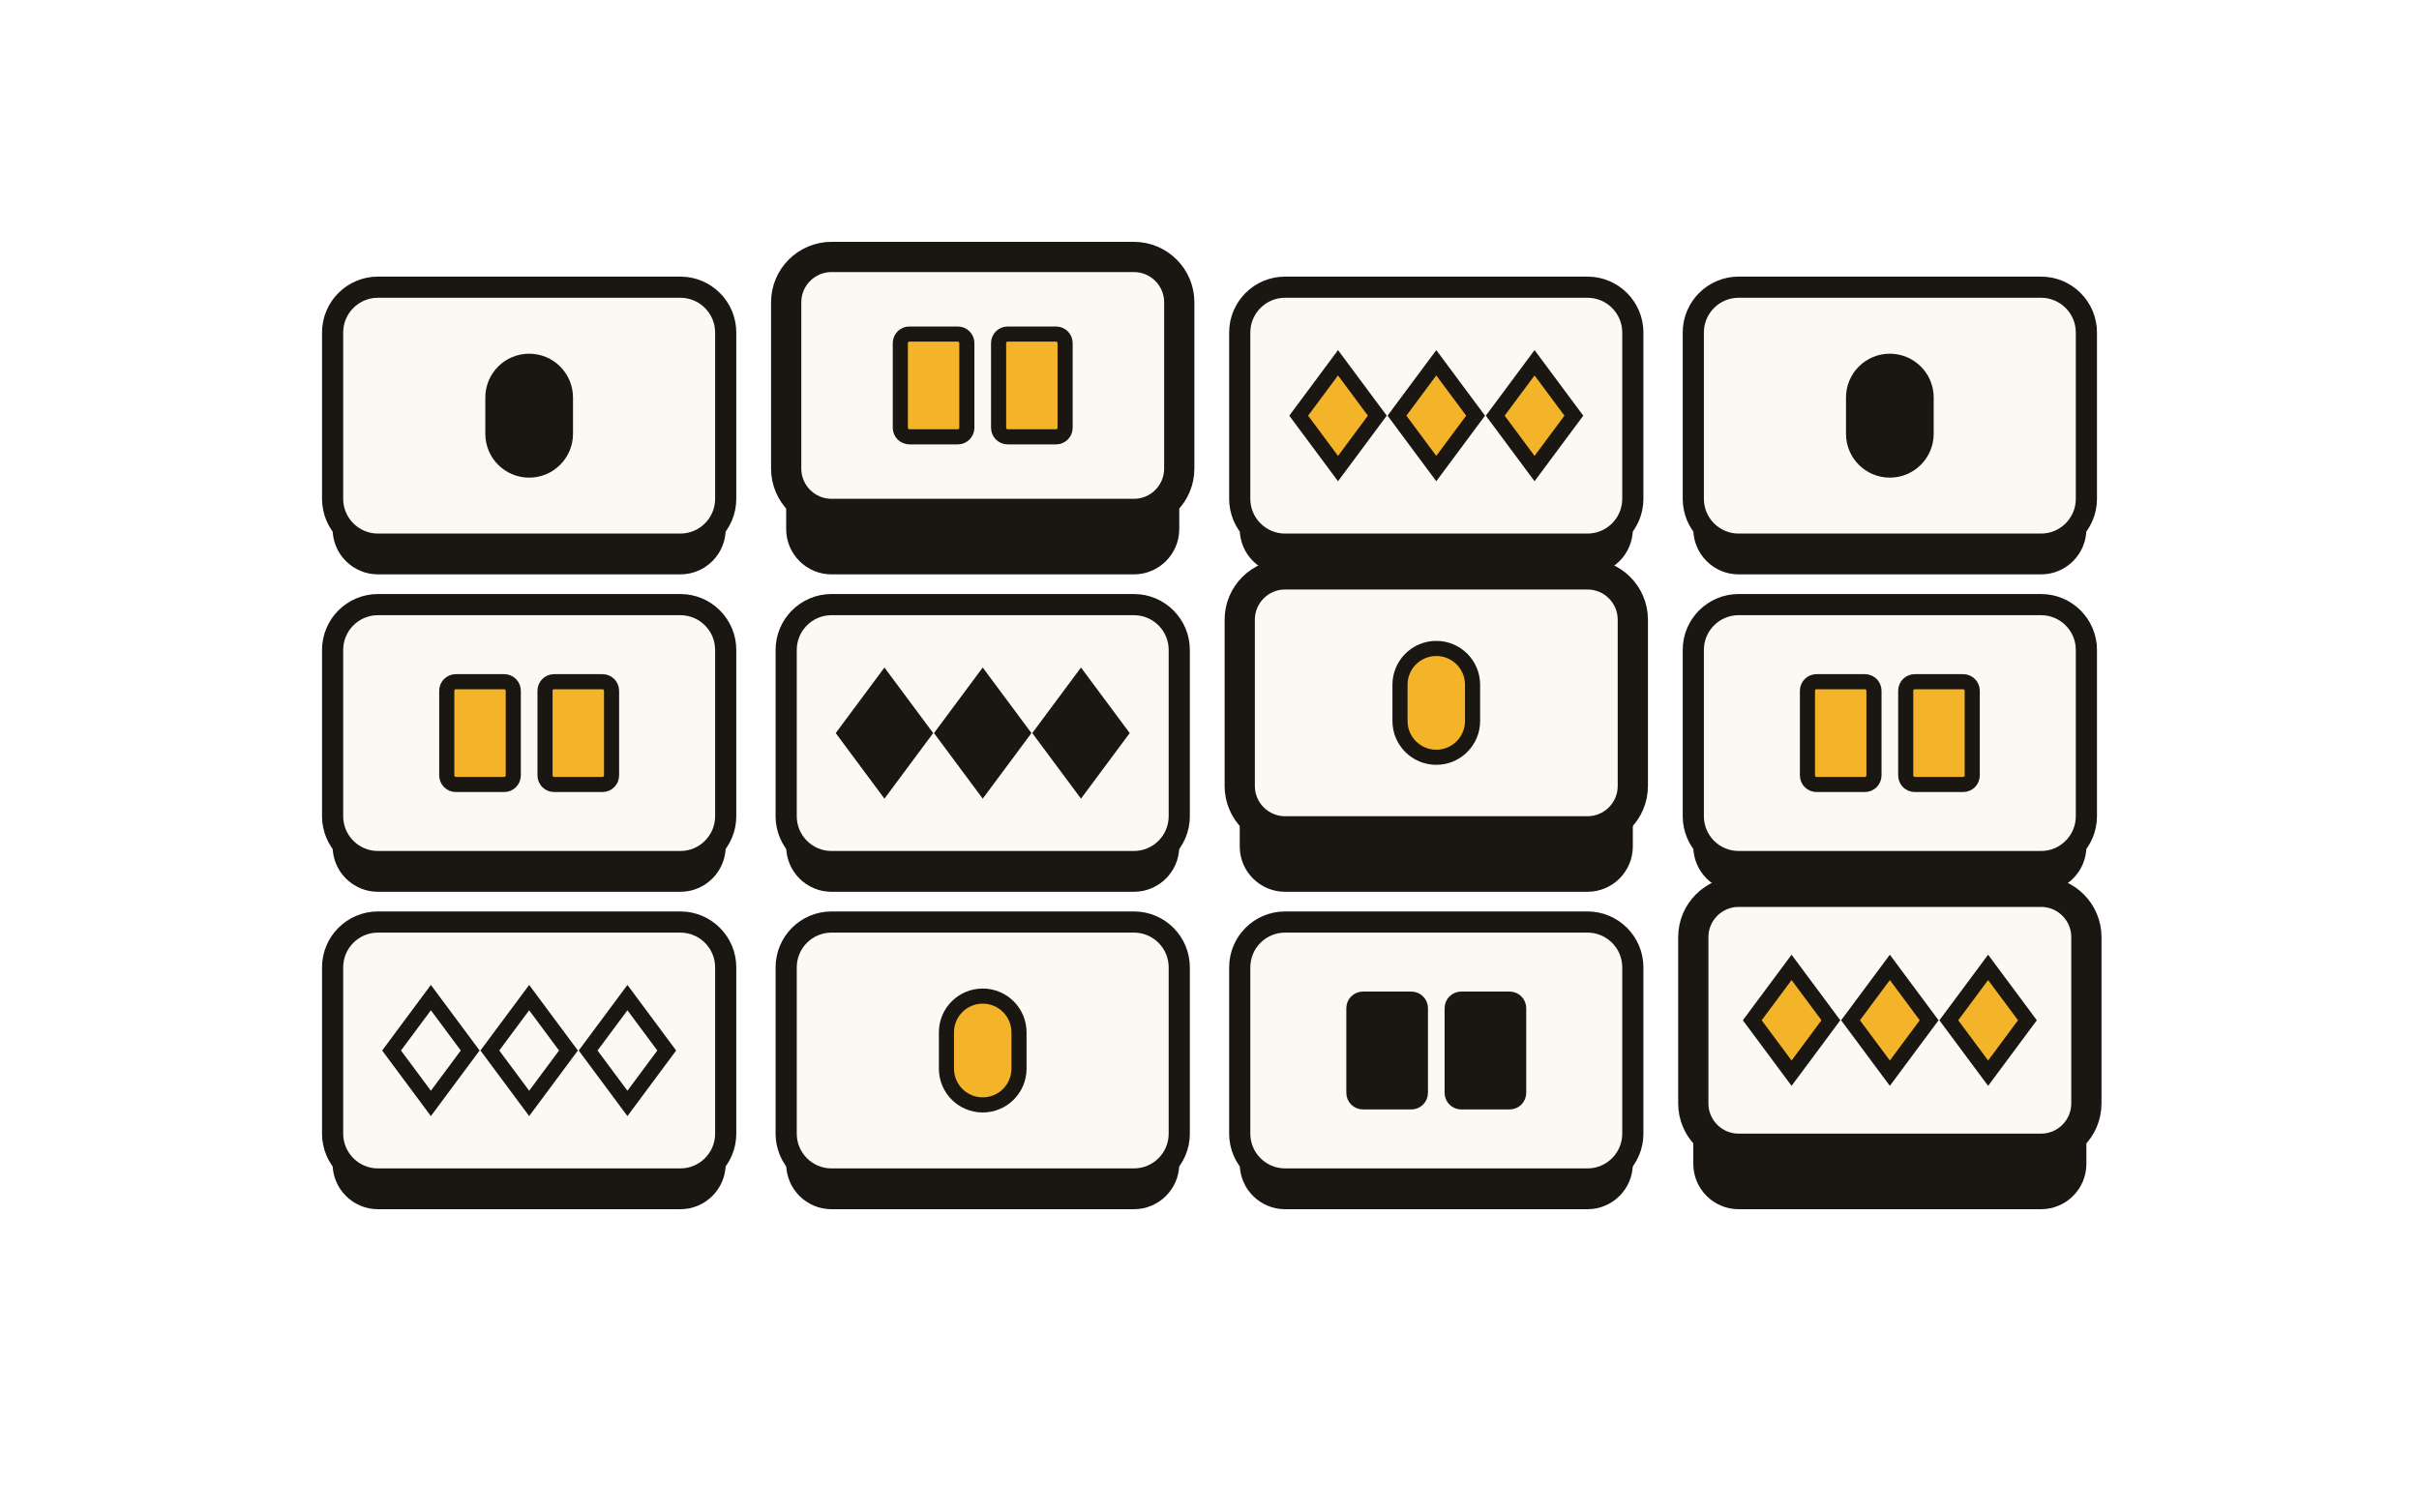
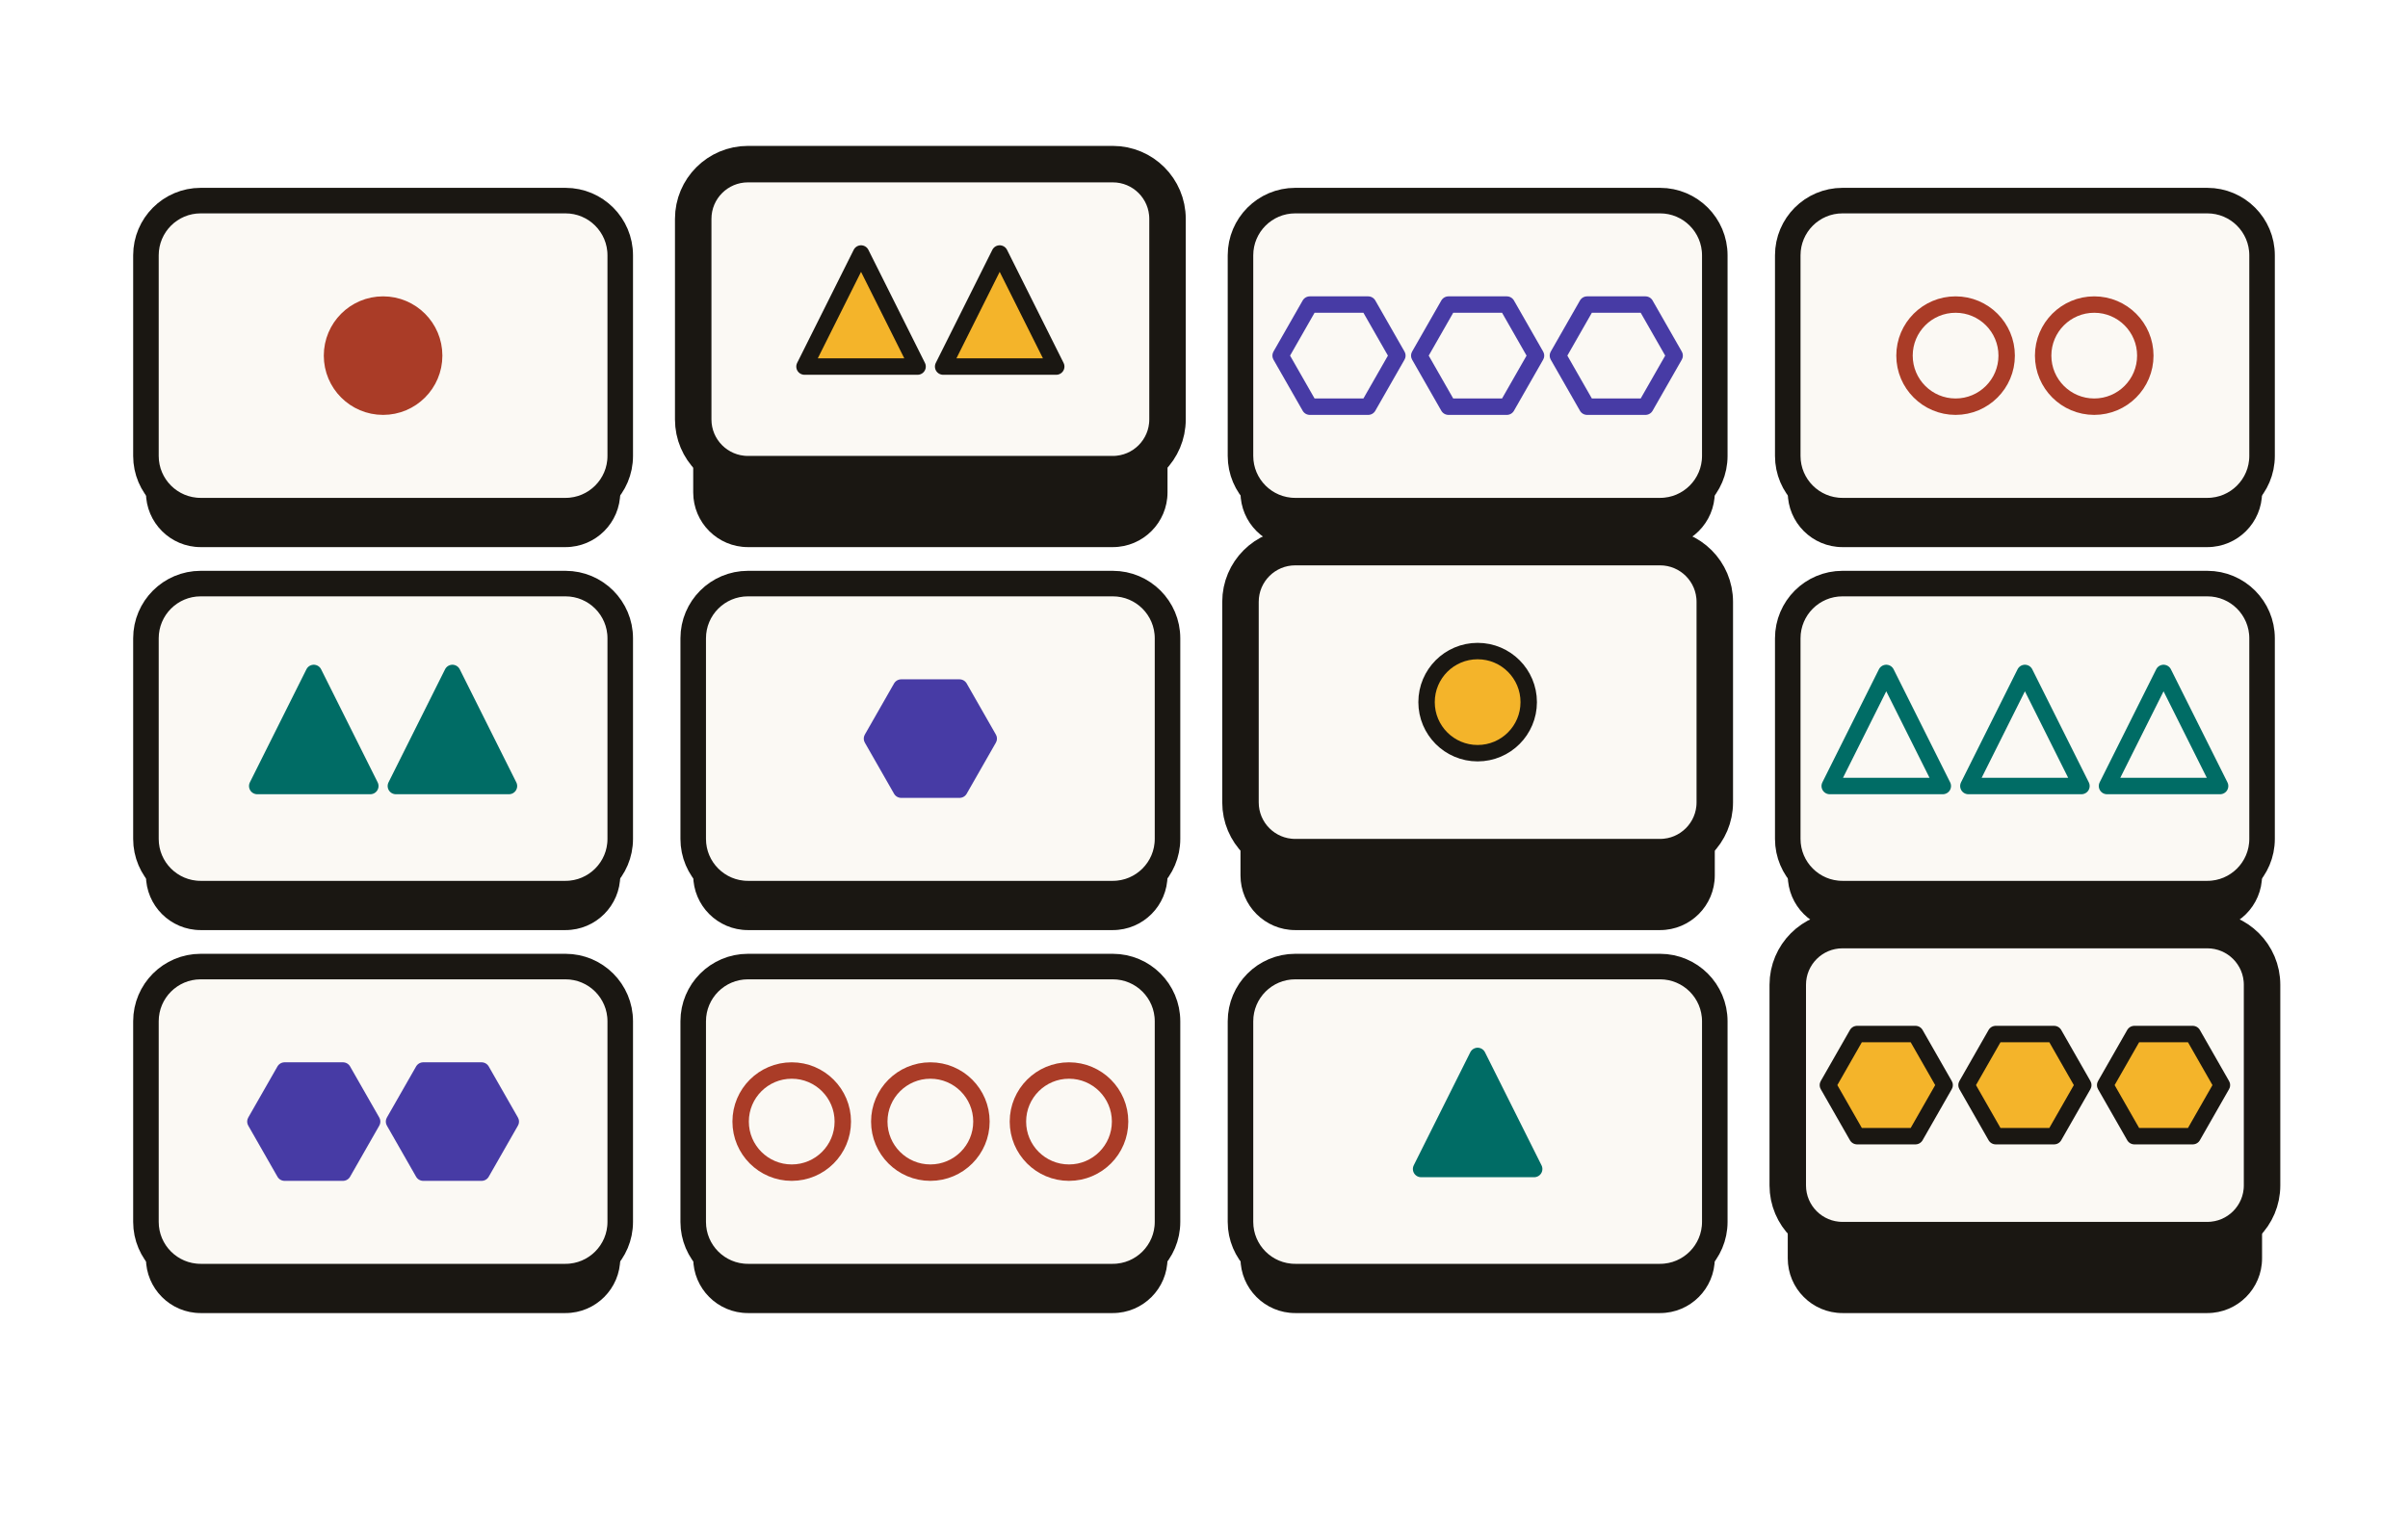
- <svg xmlns="http://www.w3.org/2000/svg" viewBox="0 0 160 100" width="160" height="100" font-family="'Bricolage Grotesque', 'Arial Black', Arial, Helvetica, sans-serif" aria-hidden="true">
-   <g>
-     <rect x="22" y="21" width="26" height="17" rx="3" fill="#1a1712" />
-     <rect x="22" y="19" width="26" height="17" rx="3" fill="#fbf9f4" stroke="#1a1712" stroke-width="1.4" />
-     <rect x="32.6" y="23.9" width="4.8" height="7.2" rx="2.4" fill="#1a1712" stroke="#1a1712" stroke-width="1" />
+ <svg xmlns="http://www.w3.org/2000/svg" viewBox="14 8 132 84" width="132" height="84" aria-hidden="true">
+   <defs>
+     <rect id="card-edge" width="26" height="17" rx="3" fill="#1a1712" />
+     <rect id="card-face" width="26" height="17" rx="3" fill="#fbf9f4" stroke="#1a1712" />
+     <circle id="circle" r="2.8" />
+     <polygon id="triangle" points="0,-3.6 3.1,2.6 -3.1,2.6" />
+     <polygon id="hexagon" points="-1.6,-2.8 1.6,-2.8 3.2,0 1.6,2.8 -1.6,2.8 -3.2,0" />
+   </defs>
+   <g transform="translate(22 19)">
+     <use href="#card-edge" y="2" />
+     <use href="#card-face" stroke-width="1.4" />
+     <g fill="#aa3c27" stroke="#aa3c27" stroke-width="0.9" stroke-linejoin="round">
+       <use href="#circle" x="13" y="8.5" />
+     </g>
  </g>
-   <g>
-     <rect x="52" y="21" width="26" height="17" rx="3" fill="#1a1712" />
-     <rect x="52" y="17" width="26" height="17" rx="3" fill="#fbf9f4" stroke="#1a1712" stroke-width="2" />
-     <rect x="59.55" y="22.1" width="4.4" height="6.8" rx="0.6" fill="#f4b42a" stroke="#1a1712" stroke-width="1" />
-     <rect x="66.05" y="22.1" width="4.4" height="6.8" rx="0.6" fill="#f4b42a" stroke="#1a1712" stroke-width="1" />
+   <g transform="translate(52 19)">
+     <use href="#card-edge" y="2" />
+     <use href="#card-face" y="-2" stroke-width="2" />
+     <g fill="#f4b42a" stroke="#1a1712" stroke-width="0.9" stroke-linejoin="round">
+       <use href="#triangle" x="9.2" y="6.5" />
+       <use href="#triangle" x="16.8" y="6.5" />
+     </g>
  </g>
-   <g>
-     <rect x="82" y="21" width="26" height="17" rx="3" fill="#1a1712" />
-     <rect x="82" y="19" width="26" height="17" rx="3" fill="#fbf9f4" stroke="#1a1712" stroke-width="1.4" />
-     <polygon points="88.5,24 91.1,27.5 88.5,31 85.9,27.5" fill="#f4b42a" stroke="#1a1712" stroke-width="1" />
-     <polygon points="95,24 97.6,27.5 95,31 92.4,27.5" fill="#f4b42a" stroke="#1a1712" stroke-width="1" />
-     <polygon points="101.5,24 104.1,27.5 101.5,31 98.9,27.5" fill="#f4b42a" stroke="#1a1712" stroke-width="1" />
+   <g transform="translate(82 19)">
+     <use href="#card-edge" y="2" />
+     <use href="#card-face" stroke-width="1.4" />
+     <g fill="none" stroke="#473ba5" stroke-width="0.9" stroke-linejoin="round">
+       <use href="#hexagon" x="5.4" y="8.5" />
+       <use href="#hexagon" x="13" y="8.5" />
+       <use href="#hexagon" x="20.6" y="8.5" />
+     </g>
  </g>
-   <g>
-     <rect x="112" y="21" width="26" height="17" rx="3" fill="#1a1712" />
-     <rect x="112" y="19" width="26" height="17" rx="3" fill="#fbf9f4" stroke="#1a1712" stroke-width="1.4" />
-     <rect x="122.6" y="23.9" width="4.8" height="7.2" rx="2.4" fill="#1a1712" stroke="#1a1712" stroke-width="1" />
+   <g transform="translate(112 19)">
+     <use href="#card-edge" y="2" />
+     <use href="#card-face" stroke-width="1.4" />
+     <g fill="none" stroke="#aa3c27" stroke-width="0.9" stroke-linejoin="round">
+       <use href="#circle" x="9.2" y="8.5" />
+       <use href="#circle" x="16.8" y="8.5" />
+     </g>
  </g>
-   <g>
-     <rect x="22" y="42" width="26" height="17" rx="3" fill="#1a1712" />
-     <rect x="22" y="40" width="26" height="17" rx="3" fill="#fbf9f4" stroke="#1a1712" stroke-width="1.4" />
-     <rect x="29.55" y="45.1" width="4.4" height="6.8" rx="0.6" fill="#f4b42a" stroke="#1a1712" stroke-width="1" />
-     <rect x="36.05" y="45.1" width="4.4" height="6.8" rx="0.6" fill="#f4b42a" stroke="#1a1712" stroke-width="1" />
+   <g transform="translate(22 40)">
+     <use href="#card-edge" y="2" />
+     <use href="#card-face" stroke-width="1.4" />
+     <g fill="#006c65" stroke="#006c65" stroke-width="0.9" stroke-linejoin="round">
+       <use href="#triangle" x="9.2" y="8.5" />
+       <use href="#triangle" x="16.8" y="8.5" />
+     </g>
  </g>
-   <g>
-     <rect x="52" y="42" width="26" height="17" rx="3" fill="#1a1712" />
-     <rect x="52" y="40" width="26" height="17" rx="3" fill="#fbf9f4" stroke="#1a1712" stroke-width="1.4" />
-     <polygon points="58.5,45 61.1,48.5 58.5,52 55.9,48.5" fill="#1a1712" stroke="#1a1712" stroke-width="1" />
-     <polygon points="65,45 67.6,48.5 65,52 62.4,48.5" fill="#1a1712" stroke="#1a1712" stroke-width="1" />
-     <polygon points="71.5,45 74.1,48.5 71.5,52 68.9,48.5" fill="#1a1712" stroke="#1a1712" stroke-width="1" />
+   <g transform="translate(52 40)">
+     <use href="#card-edge" y="2" />
+     <use href="#card-face" stroke-width="1.4" />
+     <g fill="#473ba5" stroke="#473ba5" stroke-width="0.9" stroke-linejoin="round">
+       <use href="#hexagon" x="13" y="8.5" />
+     </g>
  </g>
-   <g>
-     <rect x="82" y="42" width="26" height="17" rx="3" fill="#1a1712" />
-     <rect x="82" y="38" width="26" height="17" rx="3" fill="#fbf9f4" stroke="#1a1712" stroke-width="2" />
-     <rect x="92.6" y="42.9" width="4.8" height="7.2" rx="2.4" fill="#f4b42a" stroke="#1a1712" stroke-width="1" />
+   <g transform="translate(82 40)">
+     <use href="#card-edge" y="2" />
+     <use href="#card-face" y="-2" stroke-width="2" />
+     <g fill="#f4b42a" stroke="#1a1712" stroke-width="0.9" stroke-linejoin="round">
+       <use href="#circle" x="13" y="6.5" />
+     </g>
  </g>
-   <g>
-     <rect x="112" y="42" width="26" height="17" rx="3" fill="#1a1712" />
-     <rect x="112" y="40" width="26" height="17" rx="3" fill="#fbf9f4" stroke="#1a1712" stroke-width="1.4" />
-     <rect x="119.55" y="45.1" width="4.4" height="6.8" rx="0.6" fill="#f4b42a" stroke="#1a1712" stroke-width="1" />
-     <rect x="126.05" y="45.1" width="4.4" height="6.8" rx="0.6" fill="#f4b42a" stroke="#1a1712" stroke-width="1" />
+   <g transform="translate(112 40)">
+     <use href="#card-edge" y="2" />
+     <use href="#card-face" stroke-width="1.4" />
+     <g fill="none" stroke="#006c65" stroke-width="0.9" stroke-linejoin="round">
+       <use href="#triangle" x="5.4" y="8.5" />
+       <use href="#triangle" x="13" y="8.5" />
+       <use href="#triangle" x="20.6" y="8.5" />
+     </g>
  </g>
-   <g>
-     <rect x="22" y="63" width="26" height="17" rx="3" fill="#1a1712" />
-     <rect x="22" y="61" width="26" height="17" rx="3" fill="#fbf9f4" stroke="#1a1712" stroke-width="1.4" />
-     <polygon points="28.5,66 31.1,69.5 28.5,73 25.9,69.5" fill="#fbf9f4" stroke="#1a1712" stroke-width="1" />
-     <polygon points="35,66 37.6,69.5 35,73 32.4,69.5" fill="#fbf9f4" stroke="#1a1712" stroke-width="1" />
-     <polygon points="41.5,66 44.1,69.5 41.5,73 38.9,69.5" fill="#fbf9f4" stroke="#1a1712" stroke-width="1" />
+   <g transform="translate(22 61)">
+     <use href="#card-edge" y="2" />
+     <use href="#card-face" stroke-width="1.4" />
+     <g fill="#473ba5" stroke="#473ba5" stroke-width="0.9" stroke-linejoin="round">
+       <use href="#hexagon" x="9.2" y="8.5" />
+       <use href="#hexagon" x="16.8" y="8.5" />
+     </g>
  </g>
-   <g>
-     <rect x="52" y="63" width="26" height="17" rx="3" fill="#1a1712" />
-     <rect x="52" y="61" width="26" height="17" rx="3" fill="#fbf9f4" stroke="#1a1712" stroke-width="1.4" />
-     <rect x="62.6" y="65.9" width="4.8" height="7.2" rx="2.4" fill="#f4b42a" stroke="#1a1712" stroke-width="1" />
+   <g transform="translate(52 61)">
+     <use href="#card-edge" y="2" />
+     <use href="#card-face" stroke-width="1.4" />
+     <g fill="none" stroke="#aa3c27" stroke-width="0.9" stroke-linejoin="round">
+       <use href="#circle" x="5.4" y="8.5" />
+       <use href="#circle" x="13" y="8.5" />
+       <use href="#circle" x="20.6" y="8.5" />
+     </g>
  </g>
-   <g>
-     <rect x="82" y="63" width="26" height="17" rx="3" fill="#1a1712" />
-     <rect x="82" y="61" width="26" height="17" rx="3" fill="#fbf9f4" stroke="#1a1712" stroke-width="1.4" />
-     <rect x="89.55" y="66.1" width="4.4" height="6.8" rx="0.6" fill="#1a1712" stroke="#1a1712" stroke-width="1" />
-     <rect x="96.05" y="66.1" width="4.4" height="6.8" rx="0.6" fill="#1a1712" stroke="#1a1712" stroke-width="1" />
+   <g transform="translate(82 61)">
+     <use href="#card-edge" y="2" />
+     <use href="#card-face" stroke-width="1.4" />
+     <g fill="#006c65" stroke="#006c65" stroke-width="0.9" stroke-linejoin="round">
+       <use href="#triangle" x="13" y="8.5" />
+     </g>
  </g>
-   <g>
-     <rect x="112" y="63" width="26" height="17" rx="3" fill="#1a1712" />
-     <rect x="112" y="59" width="26" height="17" rx="3" fill="#fbf9f4" stroke="#1a1712" stroke-width="2" />
-     <polygon points="118.5,64 121.1,67.5 118.5,71 115.9,67.5" fill="#f4b42a" stroke="#1a1712" stroke-width="1" />
-     <polygon points="125,64 127.6,67.5 125,71 122.4,67.5" fill="#f4b42a" stroke="#1a1712" stroke-width="1" />
-     <polygon points="131.5,64 134.1,67.5 131.5,71 128.9,67.5" fill="#f4b42a" stroke="#1a1712" stroke-width="1" />
+   <g transform="translate(112 61)">
+     <use href="#card-edge" y="2" />
+     <use href="#card-face" y="-2" stroke-width="2" />
+     <g fill="#f4b42a" stroke="#1a1712" stroke-width="0.9" stroke-linejoin="round">
+       <use href="#hexagon" x="5.4" y="6.5" />
+       <use href="#hexagon" x="13" y="6.5" />
+       <use href="#hexagon" x="20.6" y="6.5" />
+     </g>
  </g>
</svg>
